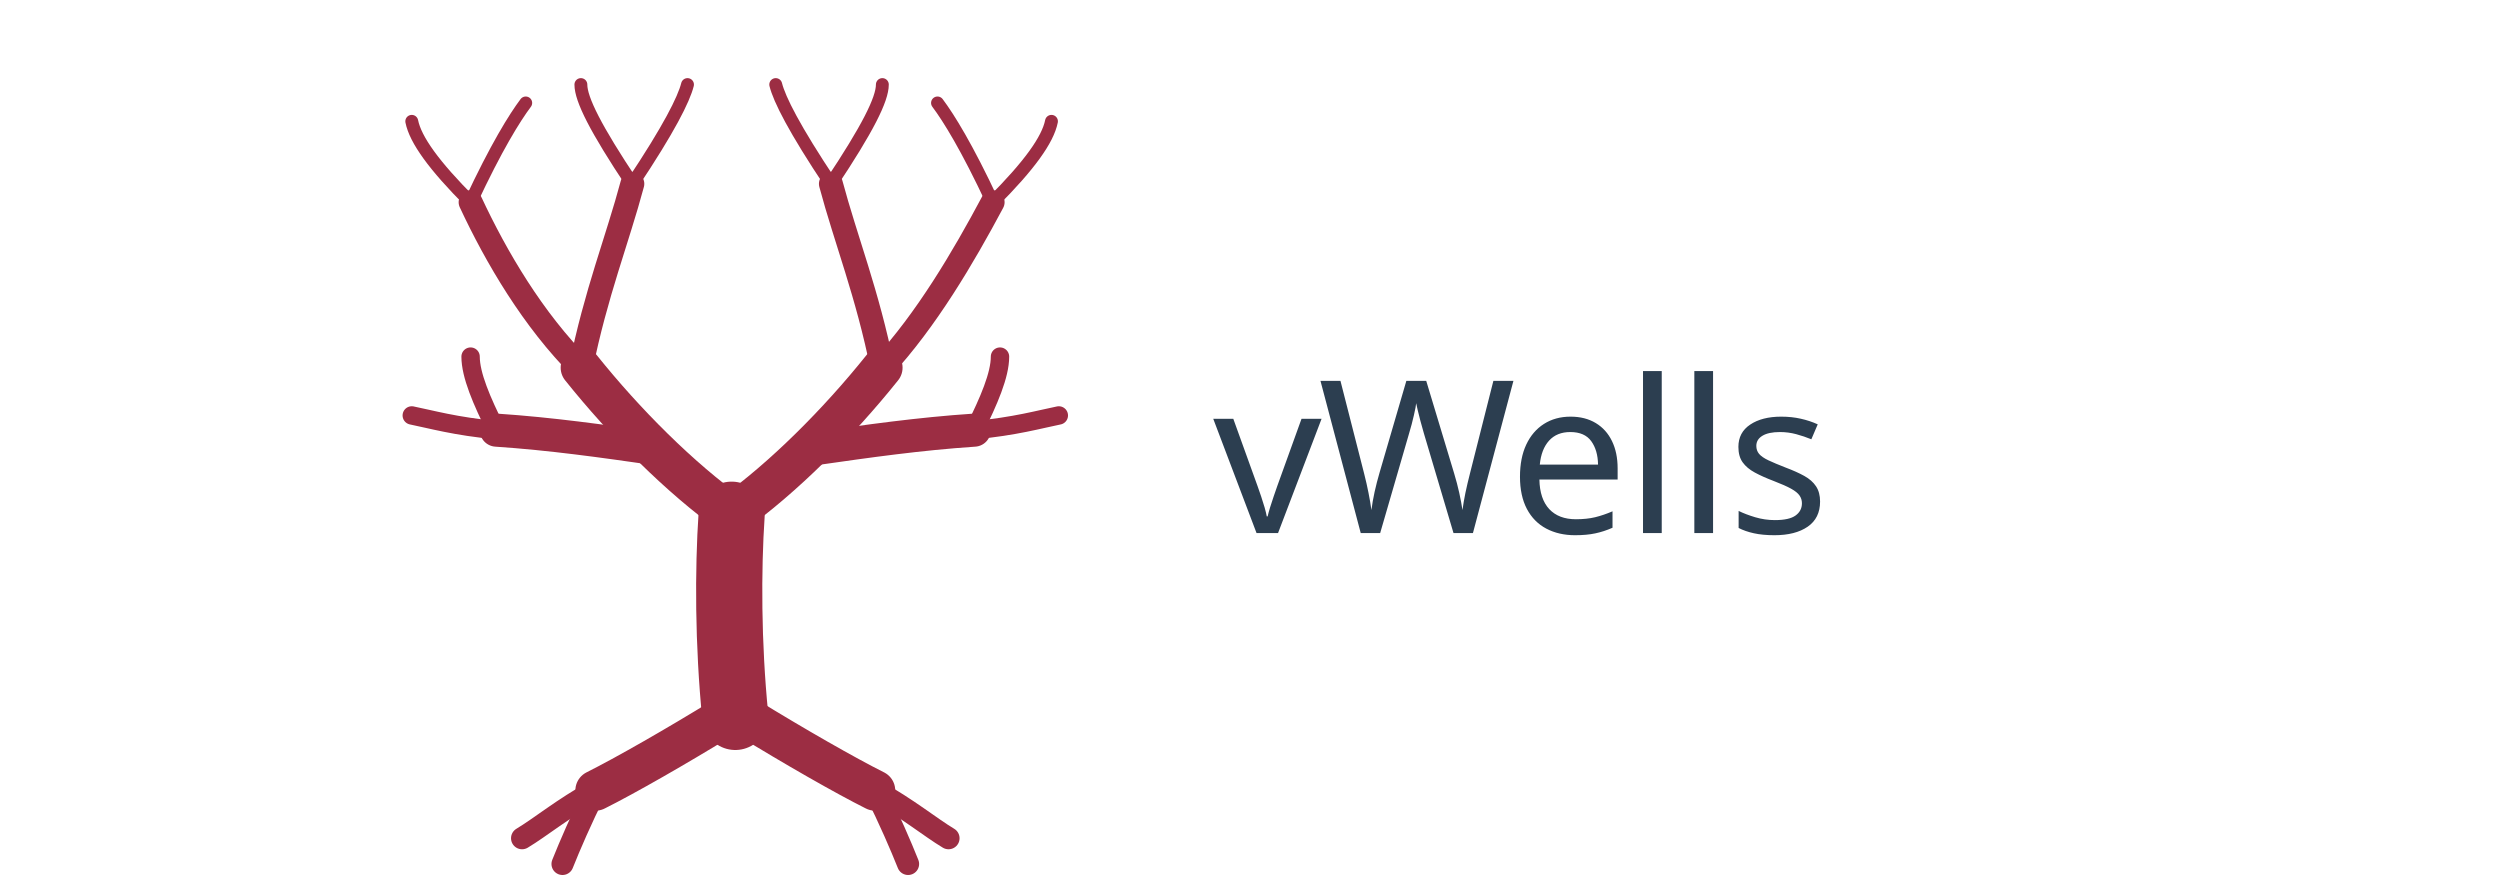
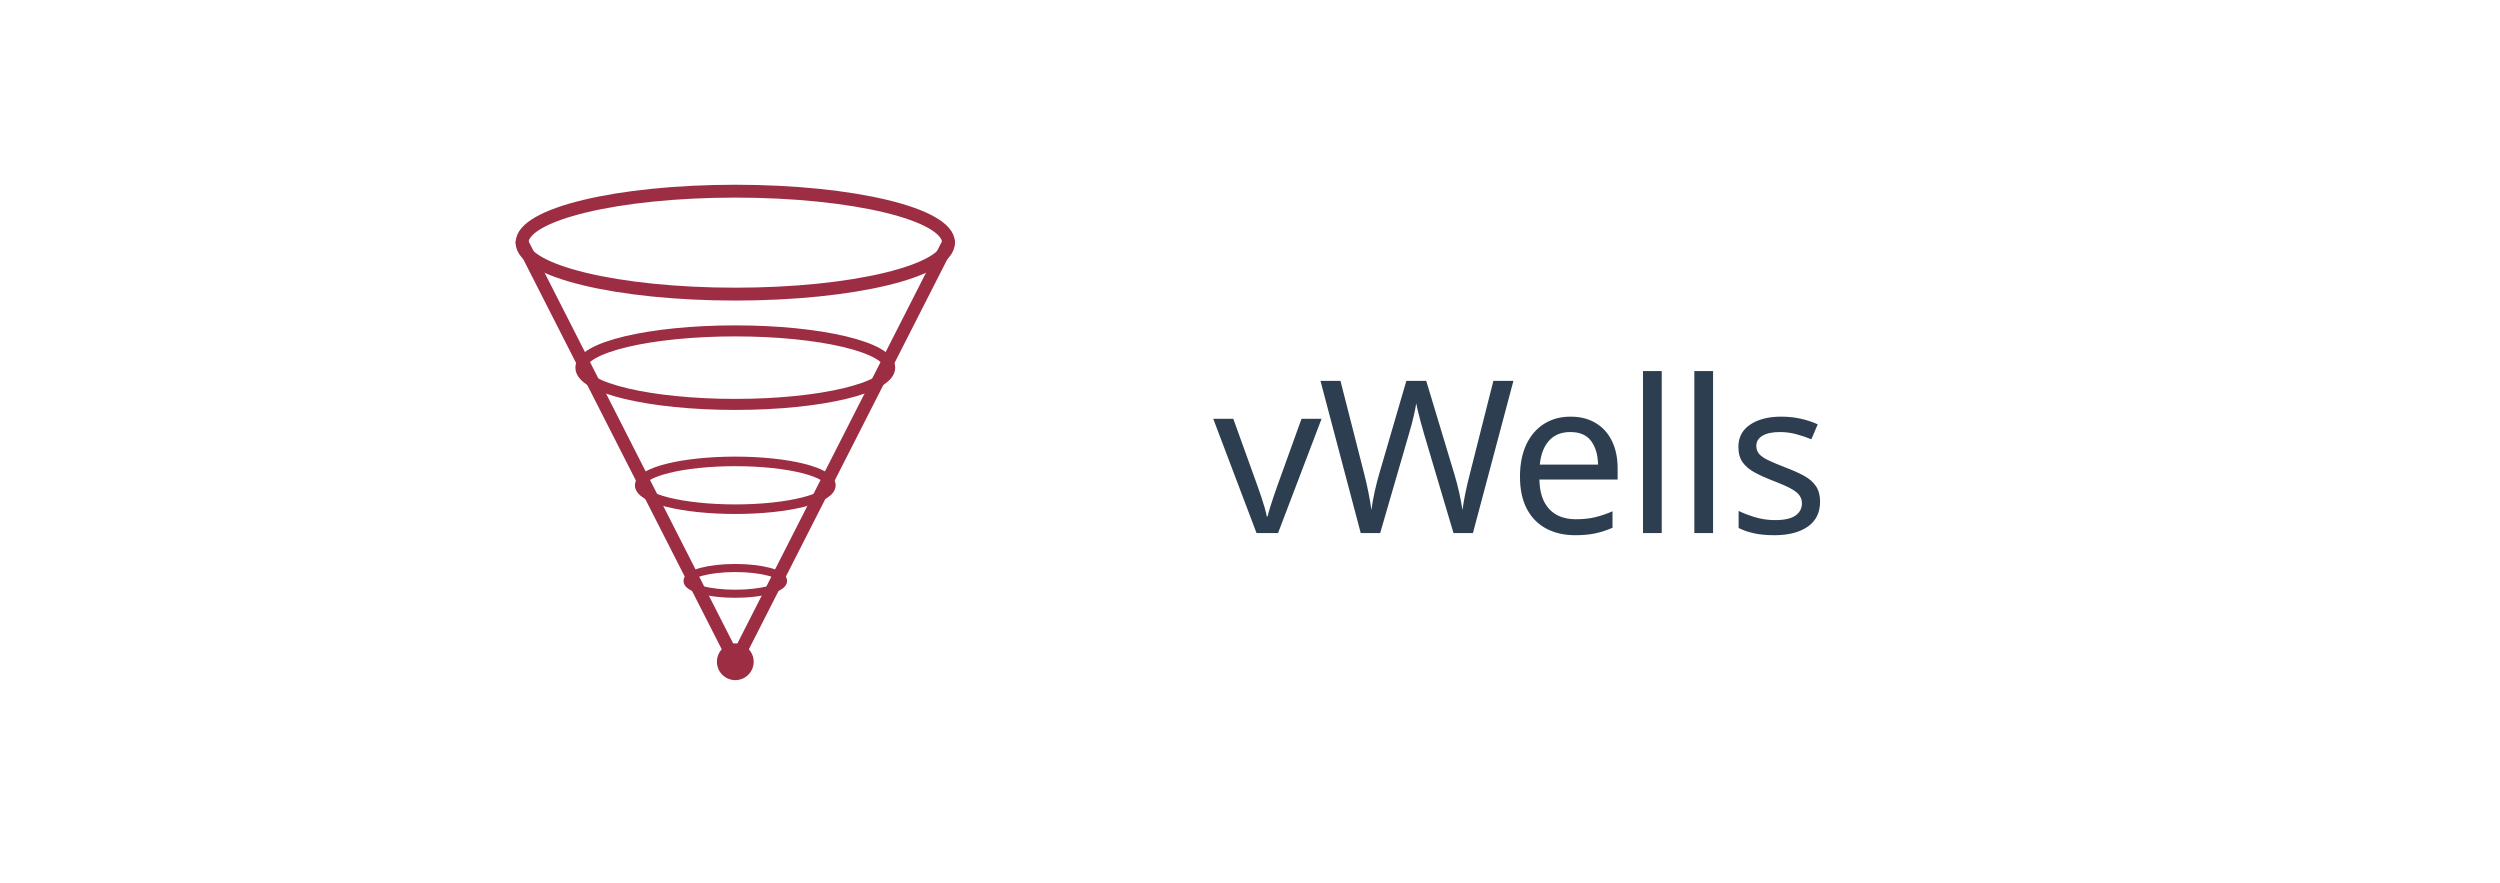
<svg xmlns="http://www.w3.org/2000/svg" viewBox="0 0 680 240" role="img">
  <style>
.word { fill: #2C3E50; font-family: sans-serif; }
@media (prefers-color-scheme: dark) {
.word { fill: #ECEFF1; }
}
</style>
-   <g transform="translate(200, 195)" fill="none" stroke="#9C2D43" stroke-linecap="round">
-     <path d="M -3,0 C -16,8 -30,16 -38,20" stroke-width="11" />
-     <path d="M -38,20 C -47,25 -53,30 -58,33" stroke-width="6" />
-     <path d="M -38,20 C -42,28 -45,35 -47,40" stroke-width="6" />
-     <path d="M 3,0 C 16,8 30,16 38,20" stroke-width="11" />
-     <path d="M 38,20 C 47,25 53,30 58,33" stroke-width="6" />
-     <path d="M 38,20 C 42,28 45,35 47,40" stroke-width="6" />
-     <path d="M -22,-73 C -36,-75 -50,-77 -65,-78" stroke-width="9" />
-     <path d="M -65,-78 C -76,-79 -83,-81 -88,-82" stroke-width="5" />
-     <path d="M -65,-78 C -69,-86 -72,-93 -72,-98" stroke-width="5" />
-     <path d="M 22,-73 C 36,-75 50,-77 65,-78" stroke-width="9" />
-     <path d="M 65,-78 C 76,-79 83,-81 88,-82" stroke-width="5" />
-     <path d="M 65,-78 C 69,-86 72,-93 72,-98" stroke-width="5" />
-     <path d="M 0,0 C -2,-20 -2,-40 -1,-55" stroke-width="18" />
-     <path d="M -1,-55 C -15,-65 -30,-80 -42,-95" stroke-width="11" />
-     <path d="M -1,-55 C 13,-65 28,-80 40,-95" stroke-width="11" />
-     <path d="M -42,-95 C -55,-108 -65,-125 -72,-140" stroke-width="6.5" />
-     <path d="M -42,-95 C -38,-115 -32,-130 -28,-145" stroke-width="6.5" />
-     <path d="M 40,-95 C 52,-108 62,-125 70,-140" stroke-width="6.5" />
-     <path d="M 40,-95 C 36,-115 30,-130 26,-145" stroke-width="6.5" />
-     <path d="M -72,-140 C -82,-150 -87,-157 -88,-162" stroke-width="3.5" />
-     <path d="M -72,-140 C -65,-155 -60,-163 -57,-167" stroke-width="3.5" />
-     <path d="M -28,-145 C -38,-160 -42,-168 -42,-172" stroke-width="3.5" />
-     <path d="M -28,-145 C -18,-160 -14,-168 -13,-172" stroke-width="3.5" />
-     <path d="M 26,-145 C 16,-160 12,-168 11,-172" stroke-width="3.5" />
-     <path d="M 26,-145 C 36,-160 40,-168 40,-172" stroke-width="3.5" />
-     <path d="M 70,-140 C 63,-155 58,-163 55,-167" stroke-width="3.5" />
-     <path d="M 70,-140 C 80,-150 85,-157 86,-162" stroke-width="3.5" />
+   <g fill="none" stroke="#9C2D43" stroke-linecap="round" stroke-linejoin="round">
+     <ellipse cx="200" cy="66" rx="58" ry="14" stroke-width="3.5" />
+     <path d="M 142,66 L 200,180" stroke-width="3.5" />
+     <path d="M 258,66 L 200,180" stroke-width="3.5" />
+     <ellipse cx="200" cy="100" rx="42" ry="10" stroke-width="3" />
+     <ellipse cx="200" cy="132" rx="26" ry="6.5" stroke-width="2.6" />
+     <ellipse cx="200" cy="158" rx="13" ry="3.5" stroke-width="2.2" />
  </g>
+   <circle cx="200" cy="180" r="5" fill="#9C2D43" />
  <text x="330" y="145" fill="#2C3E50" font-family="sans-serif" font-size="58" font-weight="500" letter-spacing="-1">vWells</text>
</svg>
